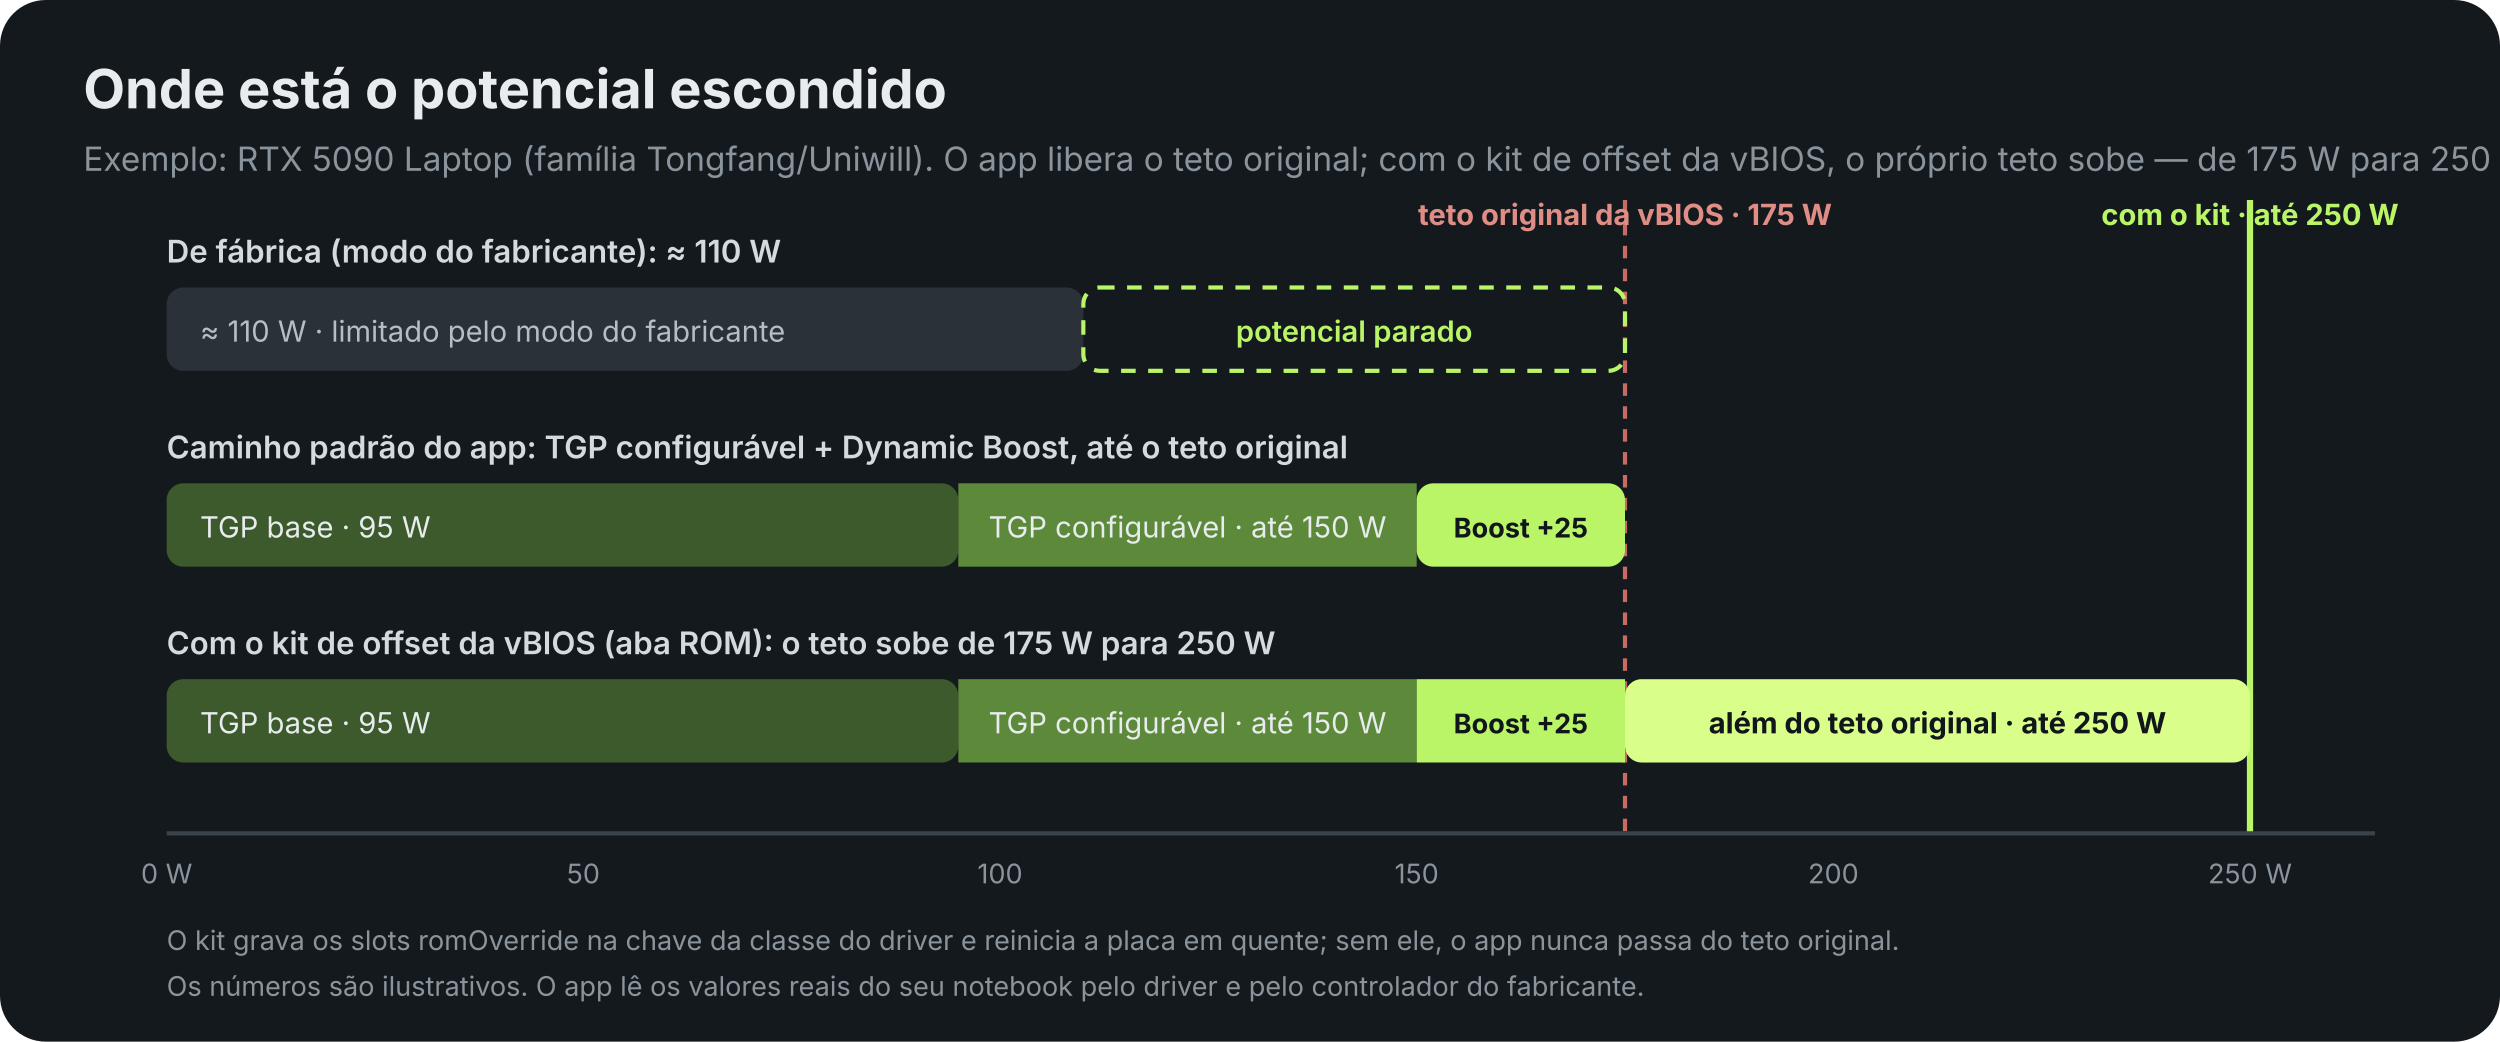
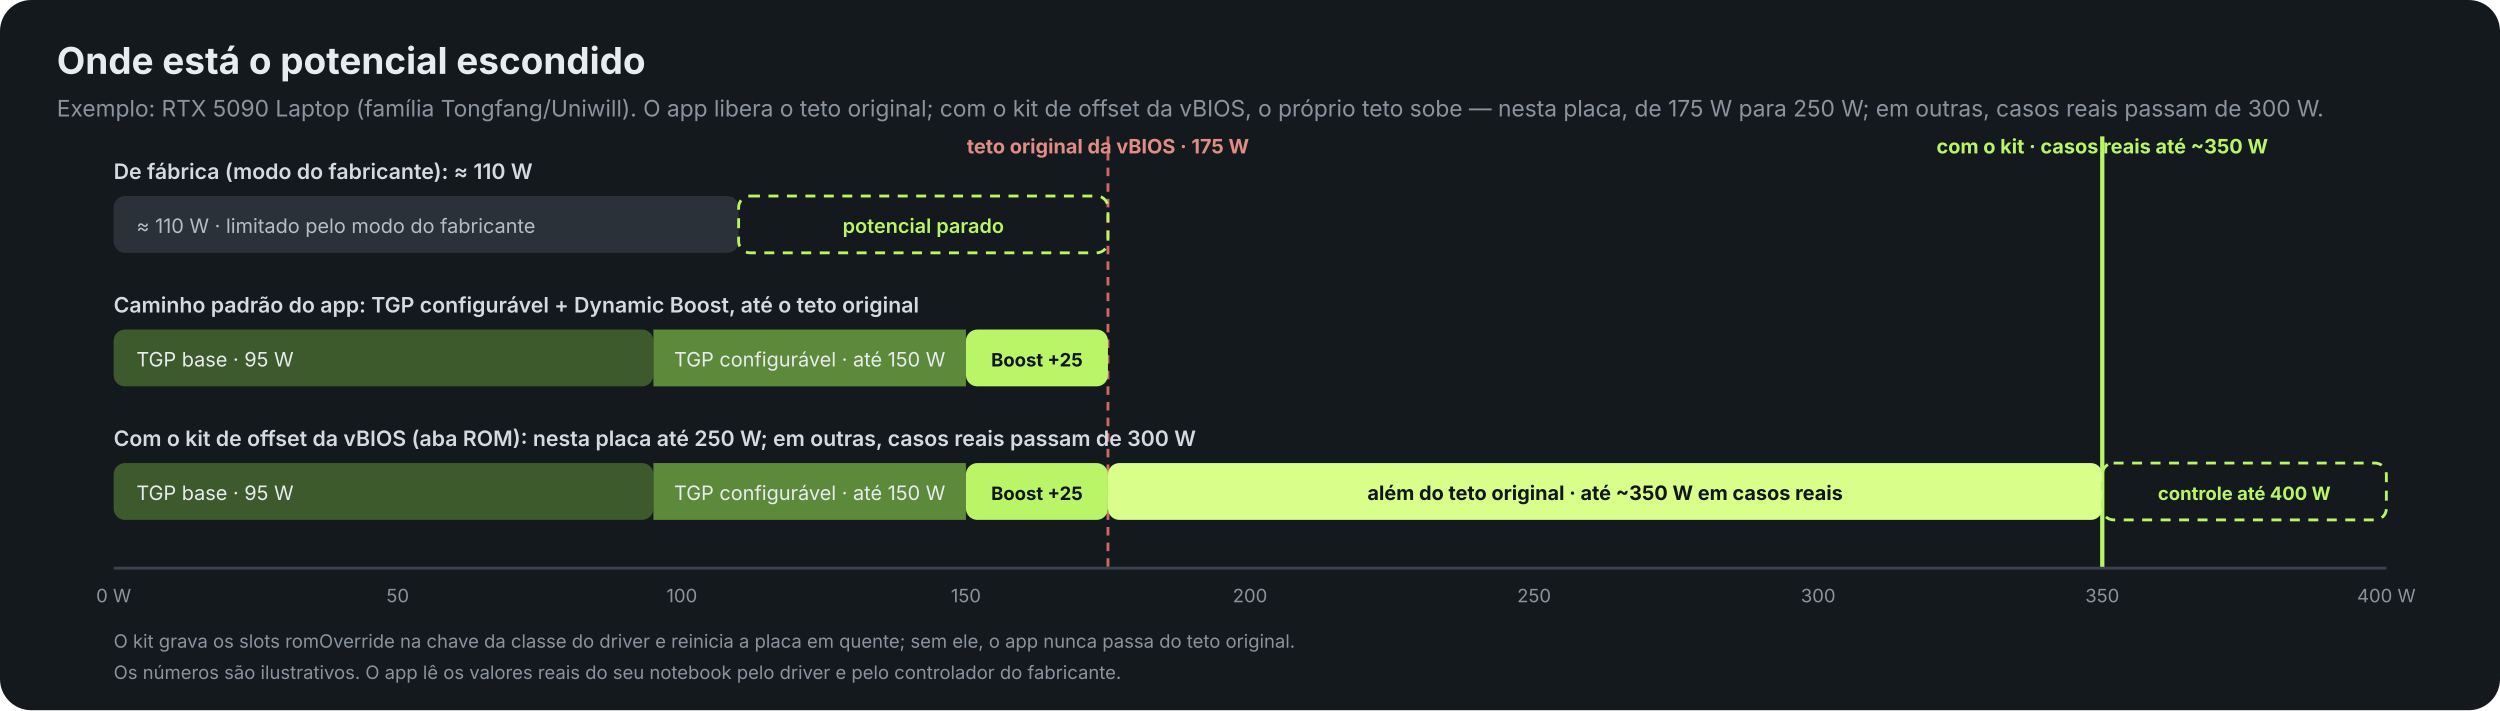
- <svg xmlns="http://www.w3.org/2000/svg" width="1200" height="500" viewBox="0 0 1200 500" role="img" aria-label="Faixas de potência de uma GPU de notebook e onde o Unlock GPU atua, com e sem o kit de offset da vBIOS">
-   <rect width="1200" height="500" rx="22" fill="#14191E" />
+ <svg xmlns="http://www.w3.org/2000/svg" width="1760" height="500" viewBox="0 0 1760 500" role="img" aria-label="Faixas de potência de uma GPU de notebook e onde o Unlock GPU atua, com e sem o kit de offset da vBIOS (casos reais até ~350 W; controle até 400 W)">
+   <rect width="1760" height="500" rx="22" fill="#14191E" />
  <g font-family="Segoe UI, Inter, Helvetica, Arial, sans-serif">
    <text x="40" y="52" fill="#E8ECEF" font-size="26" font-weight="700">Onde está o potencial escondido</text>
-     <text x="40" y="82" fill="#8A949C" font-size="16">Exemplo: RTX 5090 Laptop (família Tongfang/Uniwill). O app libera o teto original; com o kit de offset da vBIOS, o próprio teto sobe — de 175 W para 250 W.</text>
+     <text x="40" y="82" fill="#8A949C" font-size="16">Exemplo: RTX 5090 Laptop (família Tongfang/Uniwill). O app libera o teto original; com o kit de offset da vBIOS, o próprio teto sobe — nesta placa, de 175 W para 250 W; em outras, casos reais passam de 300 W.</text>
    <line x1="780" y1="96" x2="780" y2="400" stroke="#C96A63" stroke-width="2" stroke-dasharray="6 5" />
    <text x="780" y="108" fill="#E08D86" font-size="14" font-weight="700" text-anchor="middle">teto original da vBIOS · 175 W</text>
-     <line x1="1080" y1="96" x2="1080" y2="400" stroke="#BAF568" stroke-width="3" />
-     <text x="1080" y="108" fill="#BAF568" font-size="14" font-weight="700" text-anchor="middle">com o kit · até 250 W</text>
+     <line x1="1480" y1="96" x2="1480" y2="400" stroke="#BAF568" stroke-width="3" />
+     <text x="1480" y="108" fill="#BAF568" font-size="14" font-weight="700" text-anchor="middle">com o kit · casos reais até ~350 W</text>
    <text x="80" y="126" fill="#D3DAE0" font-size="15" font-weight="600">De fábrica (modo do fabricante): ≈ 110 W</text>
    <rect x="80" y="138" width="440" height="40" rx="8" fill="#2A3138" />
    <text x="96" y="164" fill="#B5BEC5" font-size="14">≈ 110 W · limitado pelo modo do fabricante</text>
    <rect x="520" y="138" width="260" height="40" rx="8" fill="none" stroke="#BAF568" stroke-width="2" stroke-dasharray="7 6" />
    <text x="650" y="164" fill="#BAF568" font-size="14" font-weight="600" text-anchor="middle">potencial parado</text>
    <text x="80" y="220" fill="#D3DAE0" font-size="15" font-weight="600">Caminho padrão do app: TGP configurável + Dynamic Boost, até o teto original</text>
    <rect x="80" y="232" width="380" height="40" rx="8" fill="#3D5A2C" />
    <text x="96" y="258" fill="#E8ECEF" font-size="14">TGP base · 95 W</text>
    <rect x="460" y="232" width="220" height="40" fill="#5C8A3A" />
    <text x="570" y="258" fill="#E8ECEF" font-size="14" text-anchor="middle">TGP configurável · até 150 W</text>
    <rect x="680" y="232" width="100" height="40" rx="8" fill="#BAF568" />
    <text x="730" y="258" fill="#11161B" font-size="13" font-weight="700" text-anchor="middle">Boost +25</text>
-     <text x="80" y="314" fill="#D3DAE0" font-size="15" font-weight="600">Com o kit de offset da vBIOS (aba ROM): o teto sobe de 175 W para 250 W</text>
+     <text x="80" y="314" fill="#D3DAE0" font-size="15" font-weight="600">Com o kit de offset da vBIOS (aba ROM): nesta placa até 250 W; em outras, casos reais passam de 300 W</text>
    <rect x="80" y="326" width="380" height="40" rx="8" fill="#3D5A2C" />
    <text x="96" y="352" fill="#E8ECEF" font-size="14">TGP base · 95 W</text>
    <rect x="460" y="326" width="220" height="40" fill="#5C8A3A" />
    <text x="570" y="352" fill="#E8ECEF" font-size="14" text-anchor="middle">TGP configurável · até 150 W</text>
-     <rect x="680" y="326" width="100" height="40" fill="#BAF568" />
+     <rect x="680" y="326" width="100" height="40" rx="8" fill="#BAF568" />
    <text x="730" y="352" fill="#11161B" font-size="13" font-weight="700" text-anchor="middle">Boost +25</text>
-     <rect x="780" y="326" width="300" height="40" rx="8" fill="#D9FF8A" />
-     <text x="930" y="352" fill="#11161B" font-size="14" font-weight="700" text-anchor="middle">além do teto original · até 250 W</text>
-     <line x1="80" y1="400" x2="1140" y2="400" stroke="#3A434B" stroke-width="2" />
+     <rect x="780" y="326" width="700" height="40" rx="8" fill="#D9FF8A" />
+     <text x="1130" y="352" fill="#11161B" font-size="14" font-weight="700" text-anchor="middle">além do teto original · até ~350 W em casos reais</text>
+     <rect x="1480" y="326" width="200" height="40" rx="8" fill="none" stroke="#BAF568" stroke-width="2" stroke-dasharray="7 6" />
+     <text x="1580" y="352" fill="#BAF568" font-size="13" font-weight="700" text-anchor="middle">controle até 400 W</text>
+     <line x1="80" y1="400" x2="1680" y2="400" stroke="#3A434B" stroke-width="2" />
    <g fill="#8A949C" font-size="13" text-anchor="middle">
      <text x="80" y="424">0 W</text>
      <text x="280" y="424">50</text>
      <text x="480" y="424">100</text>
      <text x="680" y="424">150</text>
      <text x="880" y="424">200</text>
-       <text x="1080" y="424">250 W</text>
+       <text x="1080" y="424">250</text>
+       <text x="1280" y="424">300</text>
+       <text x="1480" y="424">350</text>
+       <text x="1680" y="424">400 W</text>
    </g>
    <g font-size="13" fill="#8A949C">
      <text x="80" y="456">O kit grava os slots romOverride na chave da classe do driver e reinicia a placa em quente; sem ele, o app nunca passa do teto original.</text>
      <text x="80" y="478">Os números são ilustrativos. O app lê os valores reais do seu notebook pelo driver e pelo controlador do fabricante.</text>
    </g>
  </g>
</svg>
